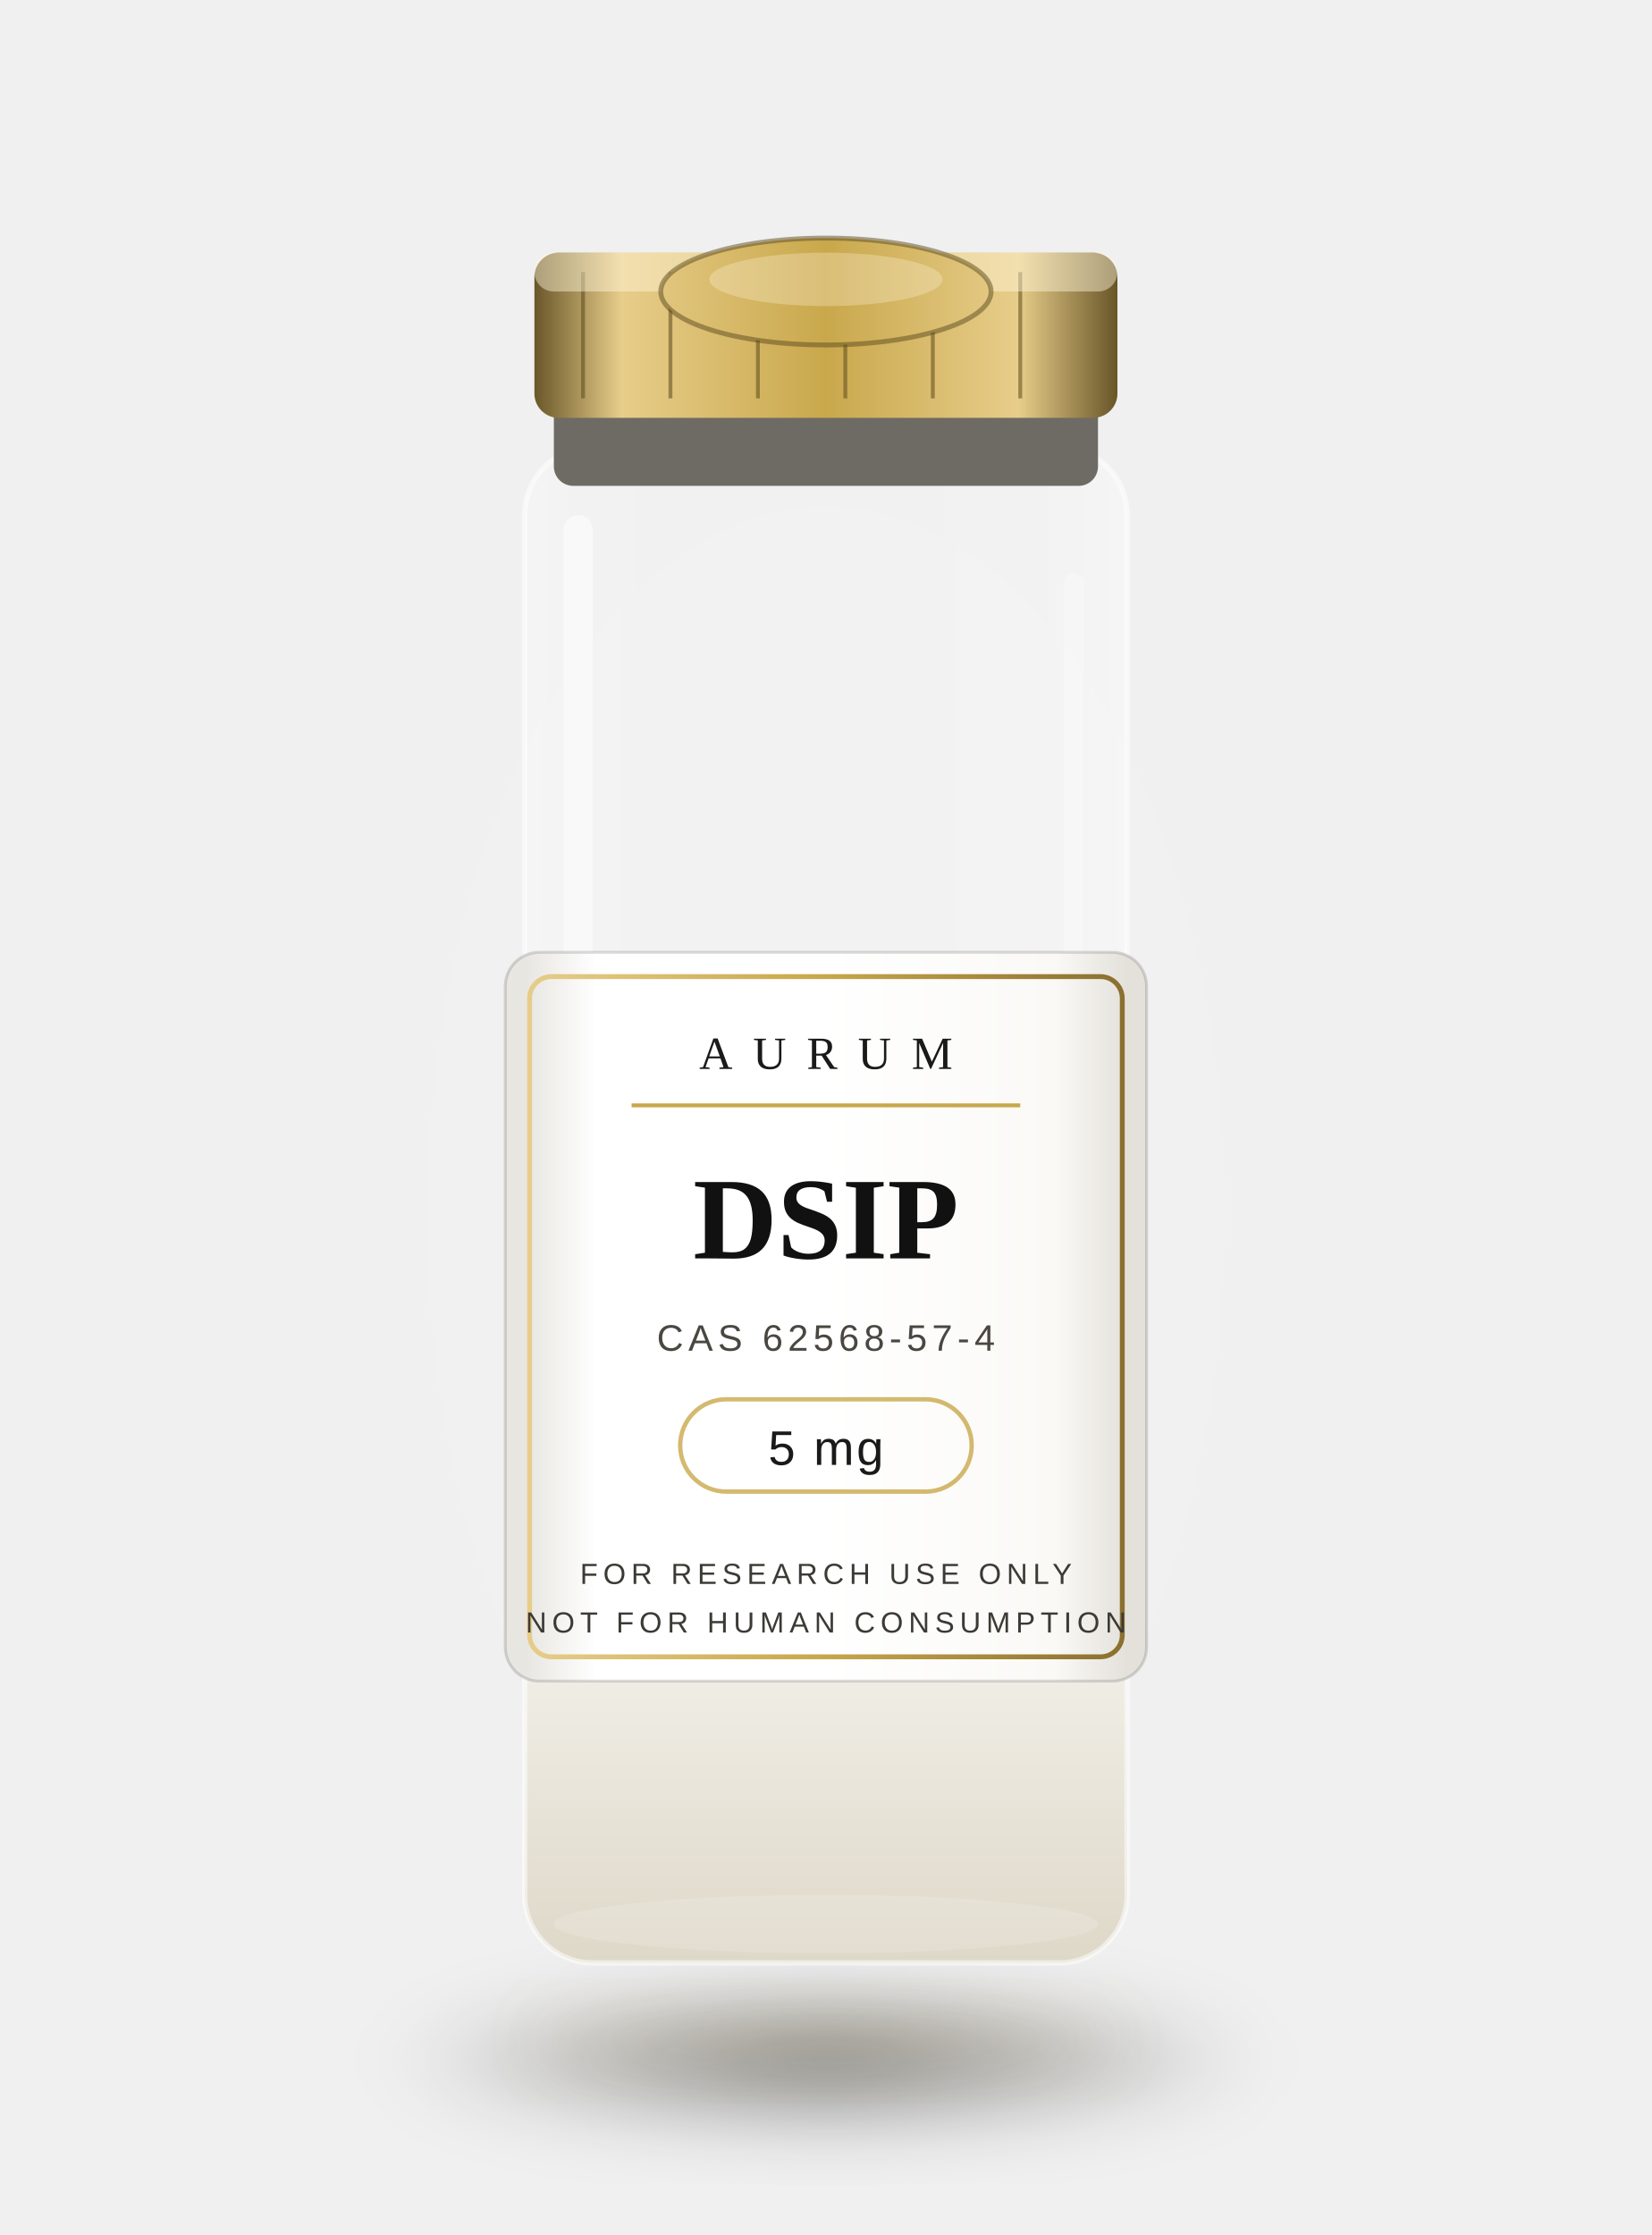
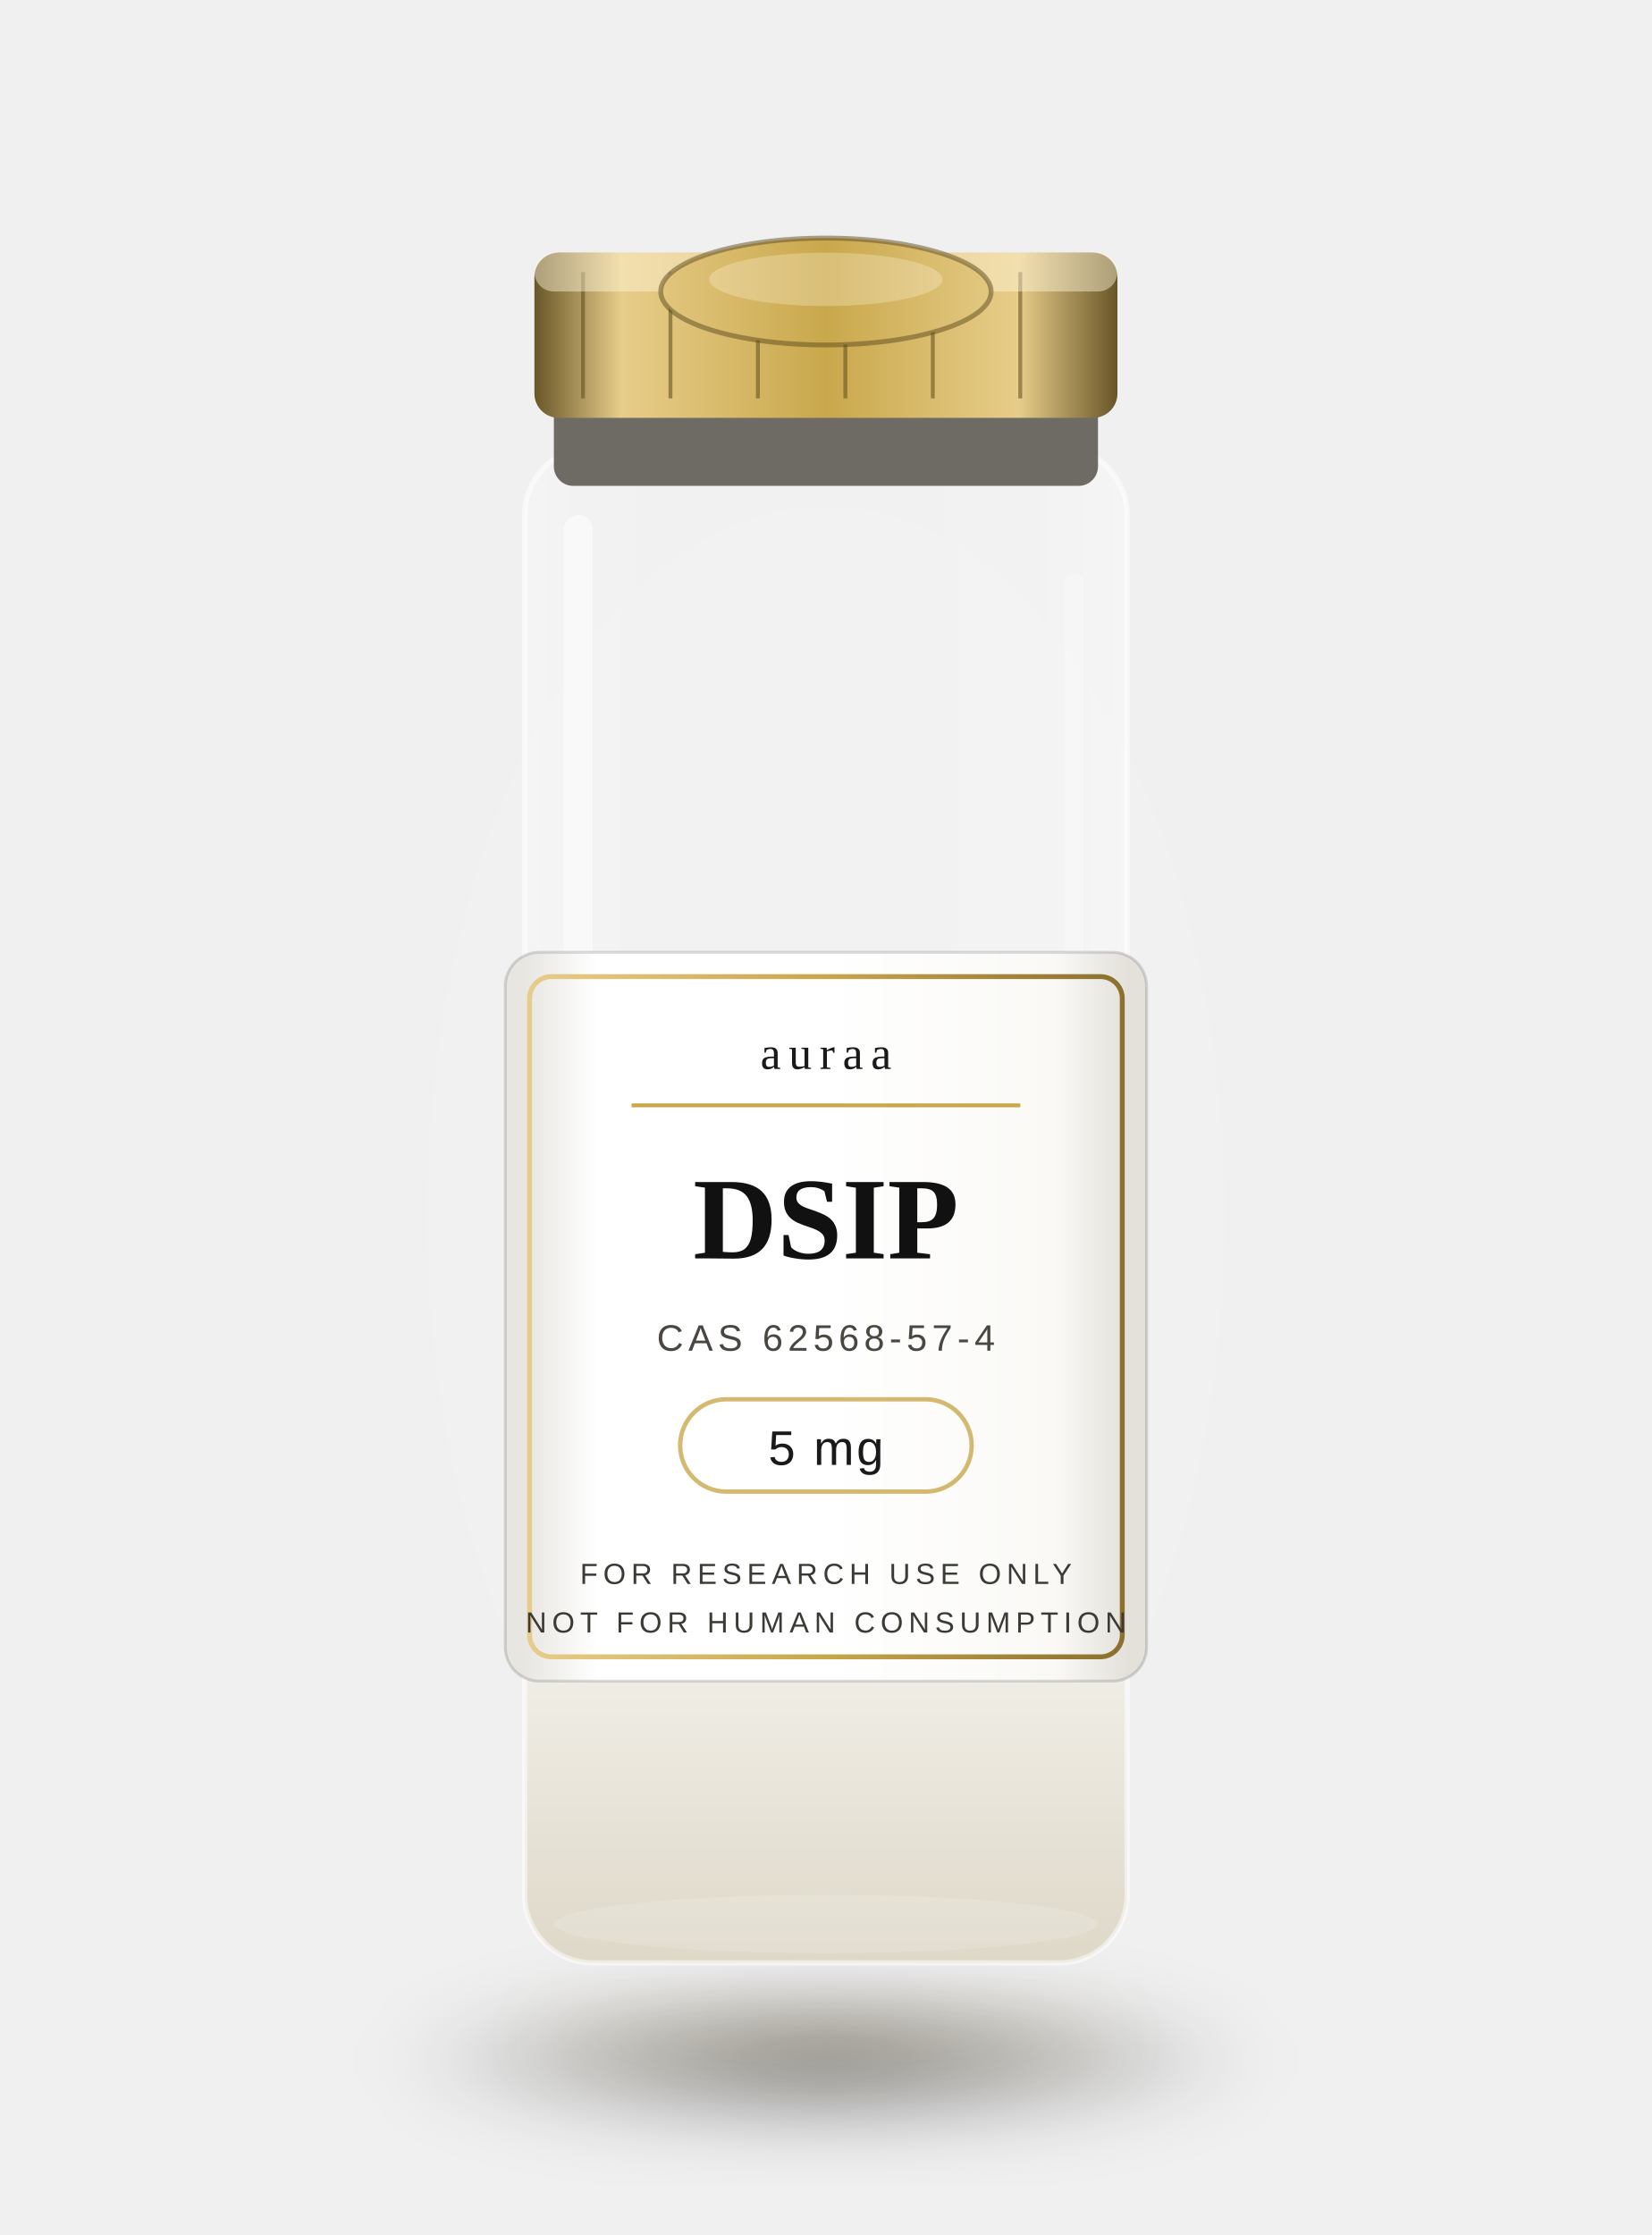
- <svg xmlns="http://www.w3.org/2000/svg" width="340" height="460" viewBox="0 0 340 460" fill="none" role="img" aria-label="DSIP research vial packshot — clear glass vial with visible lyophilized powder, gold cap and white Aurum label">
+ <svg xmlns="http://www.w3.org/2000/svg" width="340" height="460" viewBox="0 0 340 460" fill="none" role="img" aria-label="DSIP research vial packshot — clear glass vial with visible lyophilized powder, gold cap and white auraa label">
  <defs>
    <clipPath id="glassdsip">
      <rect x="108" y="92" width="124" height="312" rx="14" />
    </clipPath>
    <linearGradient id="bodydsip" x1="108" y1="0" x2="232" y2="0" gradientUnits="userSpaceOnUse">
      <stop offset="0" stop-color="#FFFFFF" stop-opacity="0.30" />
      <stop offset="0.09" stop-color="#FFFFFF" stop-opacity="0.13" />
      <stop offset="0.34" stop-color="#FFFFFF" stop-opacity="0.05" />
      <stop offset="0.62" stop-color="#FFFFFF" stop-opacity="0.07" />
      <stop offset="0.88" stop-color="#FFFFFF" stop-opacity="0.17" />
      <stop offset="1" stop-color="#FFFFFF" stop-opacity="0.34" />
    </linearGradient>
    <linearGradient id="capdsip" x1="108" y1="0" x2="232" y2="0" gradientUnits="userSpaceOnUse">
      <stop offset="0" stop-color="#5C4A1E" />
      <stop offset="0.16" stop-color="#E7CD8A" />
      <stop offset="0.5" stop-color="#C9A84C" />
      <stop offset="0.82" stop-color="#E7CD8A" />
      <stop offset="1" stop-color="#5C4A1E" />
    </linearGradient>
    <linearGradient id="labeldsip" x1="108" y1="0" x2="232" y2="0" gradientUnits="userSpaceOnUse">
      <stop offset="0" stop-color="#E8E6E1" />
      <stop offset="0.12" stop-color="#FFFFFF" />
      <stop offset="0.5" stop-color="#FFFFFF" />
      <stop offset="0.88" stop-color="#FAF9F6" />
      <stop offset="1" stop-color="#E4E1DB" />
    </linearGradient>
    <linearGradient id="framedsip" x1="108" y1="0" x2="232" y2="0" gradientUnits="userSpaceOnUse">
      <stop offset="0" stop-color="#E7CD8A" />
      <stop offset="0.48" stop-color="#C9A84C" />
      <stop offset="1" stop-color="#8A6F2E" />
    </linearGradient>
    <linearGradient id="liqdsip" x1="0" y1="238" x2="0" y2="404" gradientUnits="userSpaceOnUse">
      <stop offset="0" stop-color="#FFFFFF" stop-opacity="0.30" />
      <stop offset="0.55" stop-color="#FFFFFF" stop-opacity="0.42" />
      <stop offset="1" stop-color="#FFFFFF" stop-opacity="0.58" />
    </linearGradient>
    <linearGradient id="cakedsip" x1="0" y1="295" x2="0" y2="404" gradientUnits="userSpaceOnUse">
      <stop offset="0" stop-color="#FFFFFF" />
      <stop offset="1" stop-color="#DED8C8" />
    </linearGradient>
    <radialGradient id="grddsip" cx="0.5" cy="0.5" r="0.5">
      <stop offset="0" stop-color="#000" stop-opacity="0.5" />
      <stop offset="1" stop-color="#000" stop-opacity="0" />
    </radialGradient>
    <filter id="softdsip" x="-30%" y="-30%" width="160%" height="160%">
      <feGaussianBlur stdDeviation="7" />
    </filter>
  </defs>
  <ellipse cx="170" cy="424" rx="92" ry="16" fill="url(#grddsip)" filter="url(#softdsip)" />
  <ellipse cx="170" cy="420" rx="60" ry="8" fill="#C9A84C" opacity="0.1" filter="url(#softdsip)" />
  <ellipse cx="170" cy="250" rx="86" ry="150" fill="#FFFFFF" opacity="0.05" filter="url(#softdsip)" />
  <rect x="108" y="92" width="124" height="312" rx="14" fill="url(#bodydsip)" />
  <g clip-path="url(#glassdsip)">
    <path d="M108 305 Q140 293 170 300 Q200 307 232 302 L232 404 L108 404 Z" fill="url(#cakedsip)" />
    <path d="M108 305 Q140 293 170 300 Q200 307 232 302" fill="none" stroke="#FFFFFF" stroke-width="1.8" opacity="0.75" />
    <ellipse cx="148" cy="332" rx="24" ry="9" fill="#FFFFFF" opacity="0.3" />
  </g>
  <rect x="108" y="92" width="124" height="312" rx="14" fill="none" stroke="#FFFFFF" stroke-opacity="0.5" stroke-width="1.1" />
  <rect x="116" y="106" width="6" height="152" rx="3" fill="#FFFFFF" opacity="0.5" />
  <rect x="219" y="118" width="4" height="142" rx="2" fill="#FFFFFF" opacity="0.28" />
  <ellipse cx="170" cy="396" rx="56" ry="6" fill="#FFFFFF" opacity="0.14" />
  <rect x="114" y="78" width="112" height="22" rx="4" fill="#6E6B64" />
  <rect x="114" y="78" width="112" height="7" rx="3" fill="#8A867D" />
  <rect x="110" y="52" width="120" height="34" rx="5" fill="url(#capdsip)" />
  <g stroke="#5C4A1E" stroke-width="0.8" opacity="0.55">
    <path d="M120 56v26M138 56v26M156 56v26M174 56v26M192 56v26M210 56v26" />
  </g>
  <rect x="110" y="52" width="120" height="8" rx="4" fill="#FFF6DC" opacity="0.45" />
  <ellipse cx="170" cy="60" rx="34" ry="11" fill="url(#capdsip)" />
  <ellipse cx="170" cy="60" rx="34" ry="11" fill="none" stroke="#5C4A1E" stroke-opacity="0.5" stroke-width="1" />
  <ellipse cx="170" cy="57.5" rx="24" ry="5.5" fill="#FFF6DC" opacity="0.3" />
  <rect x="104" y="196" width="132" height="150" rx="7" fill="url(#labeldsip)" />
  <rect x="104" y="196" width="132" height="150" rx="7" fill="none" stroke="#000000" stroke-opacity="0.14" stroke-width="0.6" />
  <rect x="109" y="201" width="122" height="140" rx="4.5" fill="none" stroke="url(#framedsip)" stroke-width="1" />
-   <text x="170" y="220" text-anchor="middle" font-family="Georgia,'Times New Roman',serif" font-size="9.5" letter-spacing="4.2" fill="#1A1A1A">AURUM</text>
+   <text x="170" y="220" text-anchor="middle" font-family="Georgia,'Times New Roman',serif" font-size="9.5" letter-spacing="1.6" fill="#1A1A1A">auraa</text>
  <line x1="130" y1="227.5" x2="210" y2="227.5" stroke="#C9A84C" stroke-width="0.8" />
  <text x="170" y="259" text-anchor="middle" font-family="Georgia,'Times New Roman',serif" font-size="24" font-weight="bold" fill="#111111">DSIP</text>
  <text x="170" y="278" text-anchor="middle" font-family="'Helvetica Neue',Arial,sans-serif" font-size="7.6" letter-spacing="1" fill="#4A4741">CAS 62568-57-4</text>
  <g>
    <rect x="140" y="288" width="60" height="19" rx="9.5" fill="none" stroke="#C9A84C" stroke-opacity="0.8" stroke-width="0.9" />
    <text x="170" y="301.5" text-anchor="middle" font-family="'Helvetica Neue',Arial,sans-serif" font-size="10" letter-spacing="0.5" fill="#1A1A1A">5 mg</text>
  </g>
  <text x="170" y="326" text-anchor="middle" font-family="'Helvetica Neue',Arial,sans-serif" font-size="6" letter-spacing="1.1" fill="#3C3A35">FOR RESEARCH USE ONLY</text>
  <text x="170" y="336" text-anchor="middle" font-family="'Helvetica Neue',Arial,sans-serif" font-size="6" letter-spacing="1.1" fill="#3C3A35">NOT FOR HUMAN CONSUMPTION</text>
</svg>
